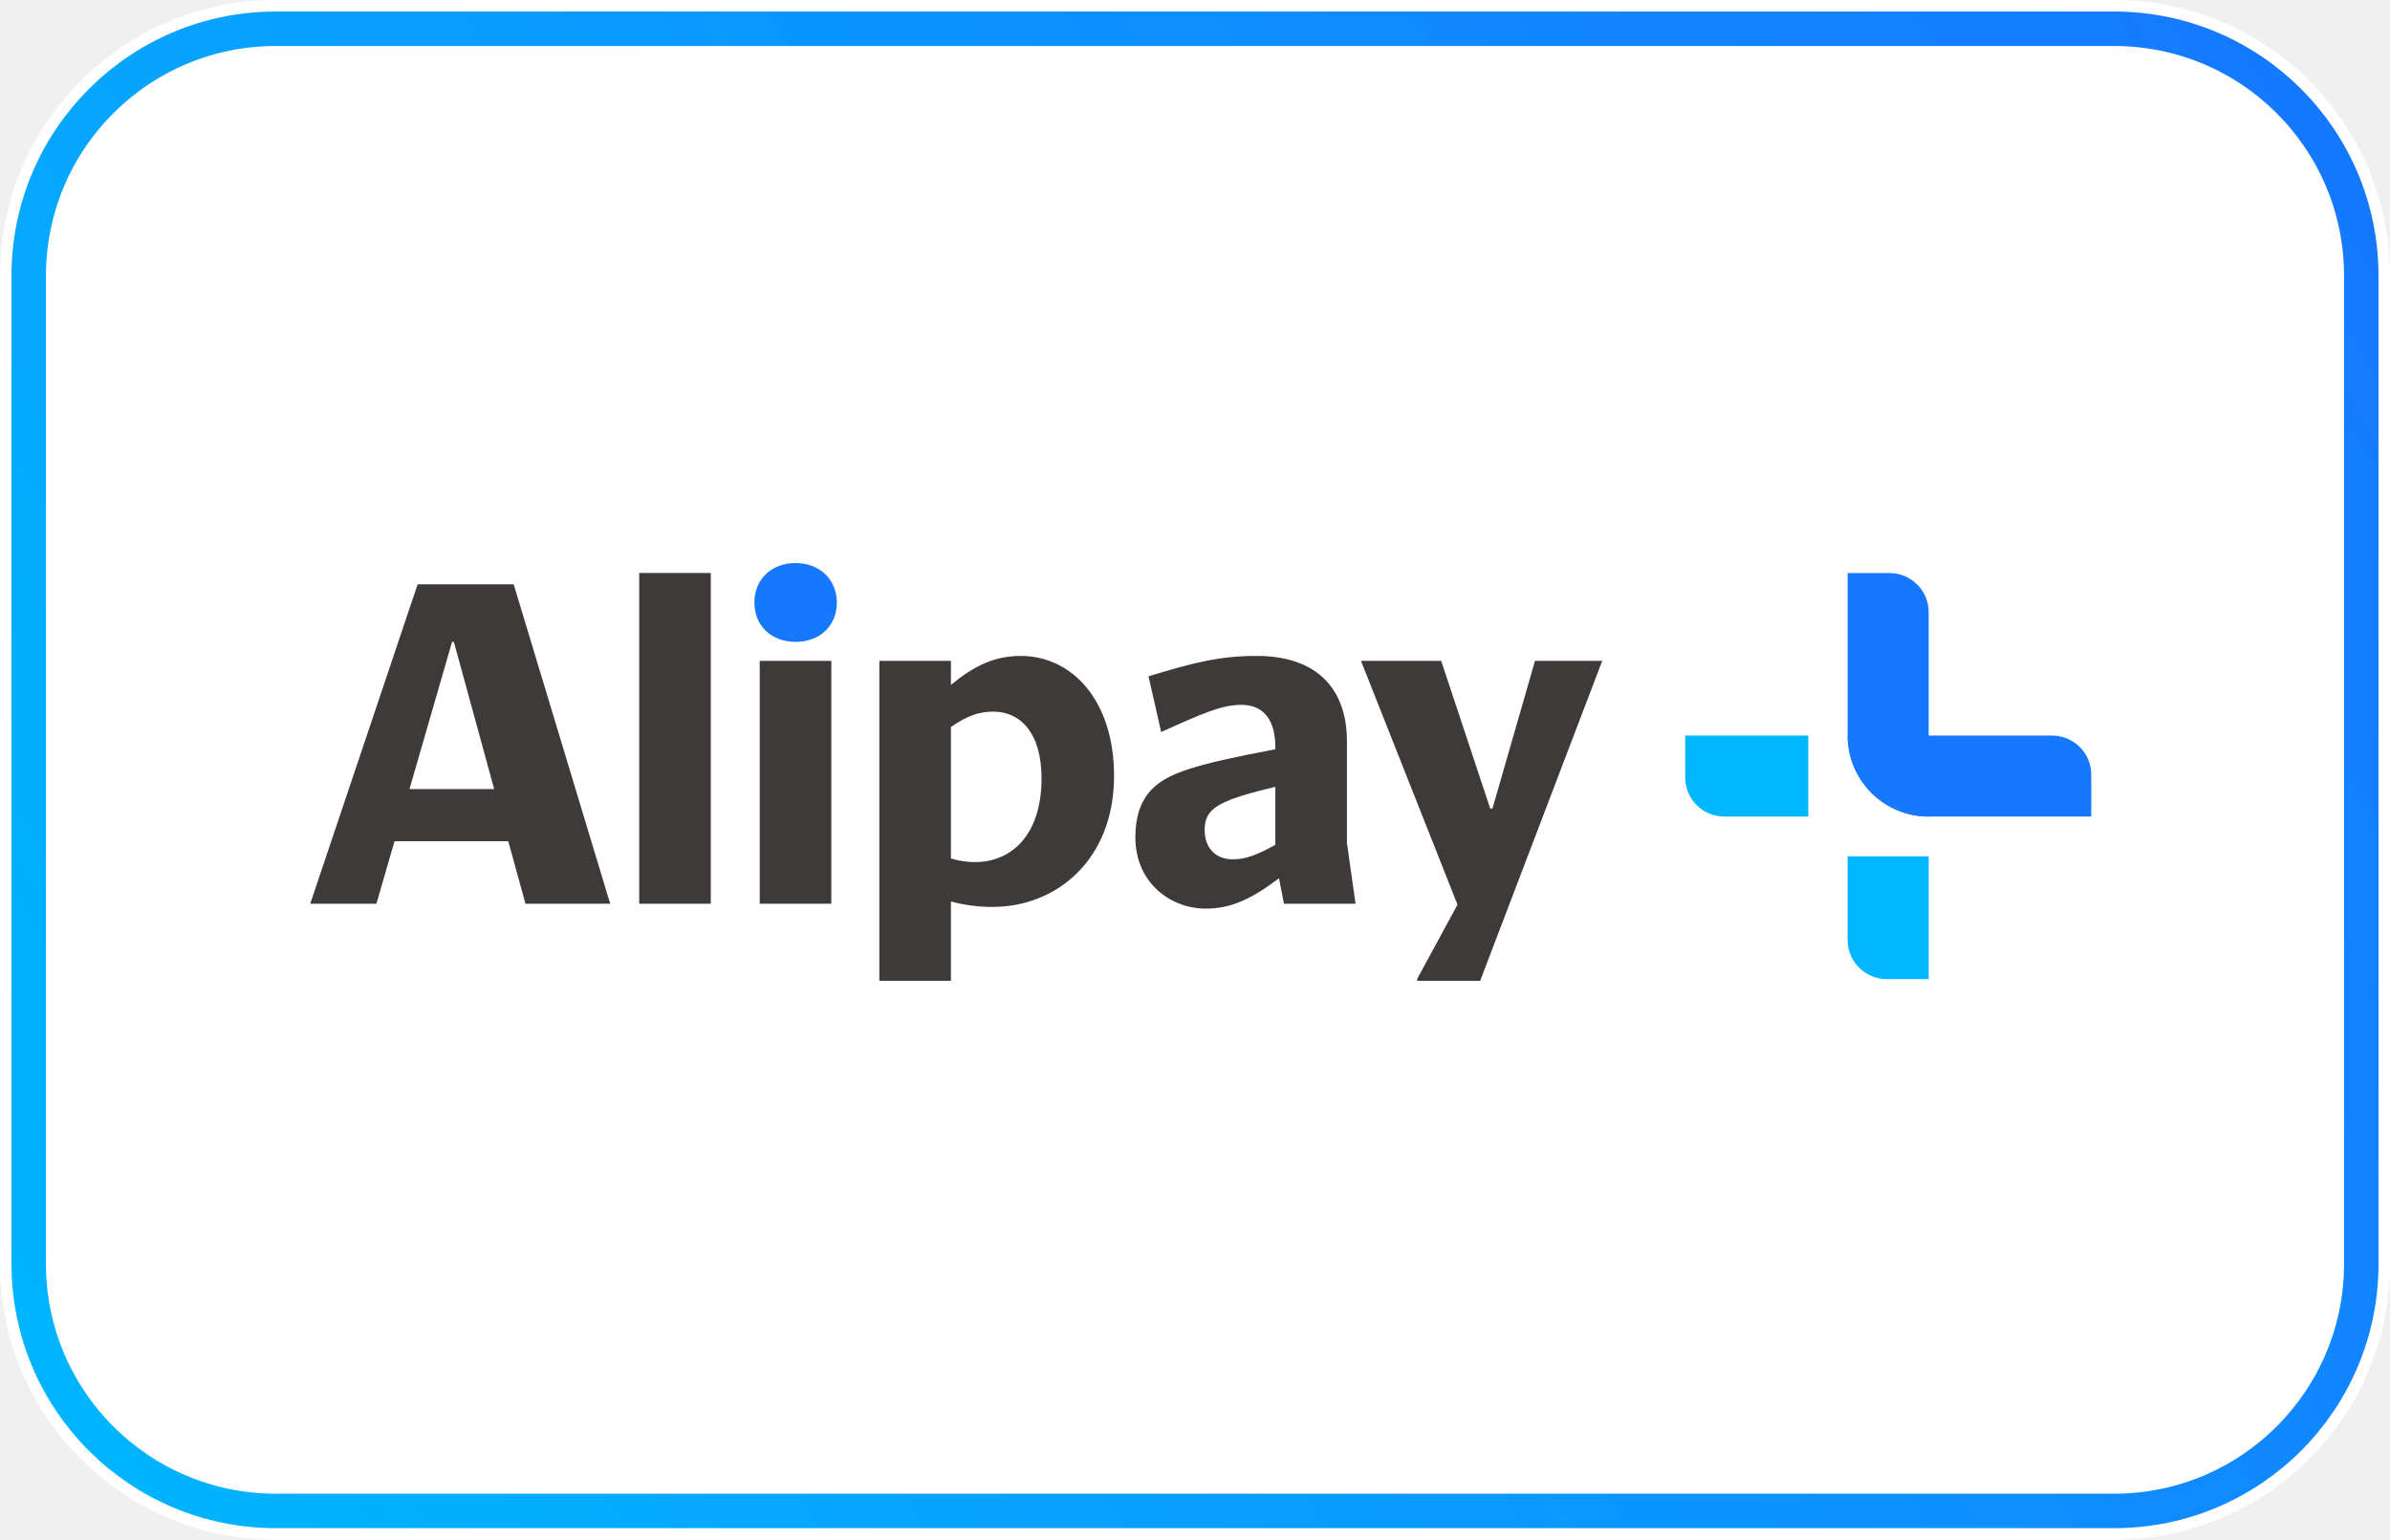
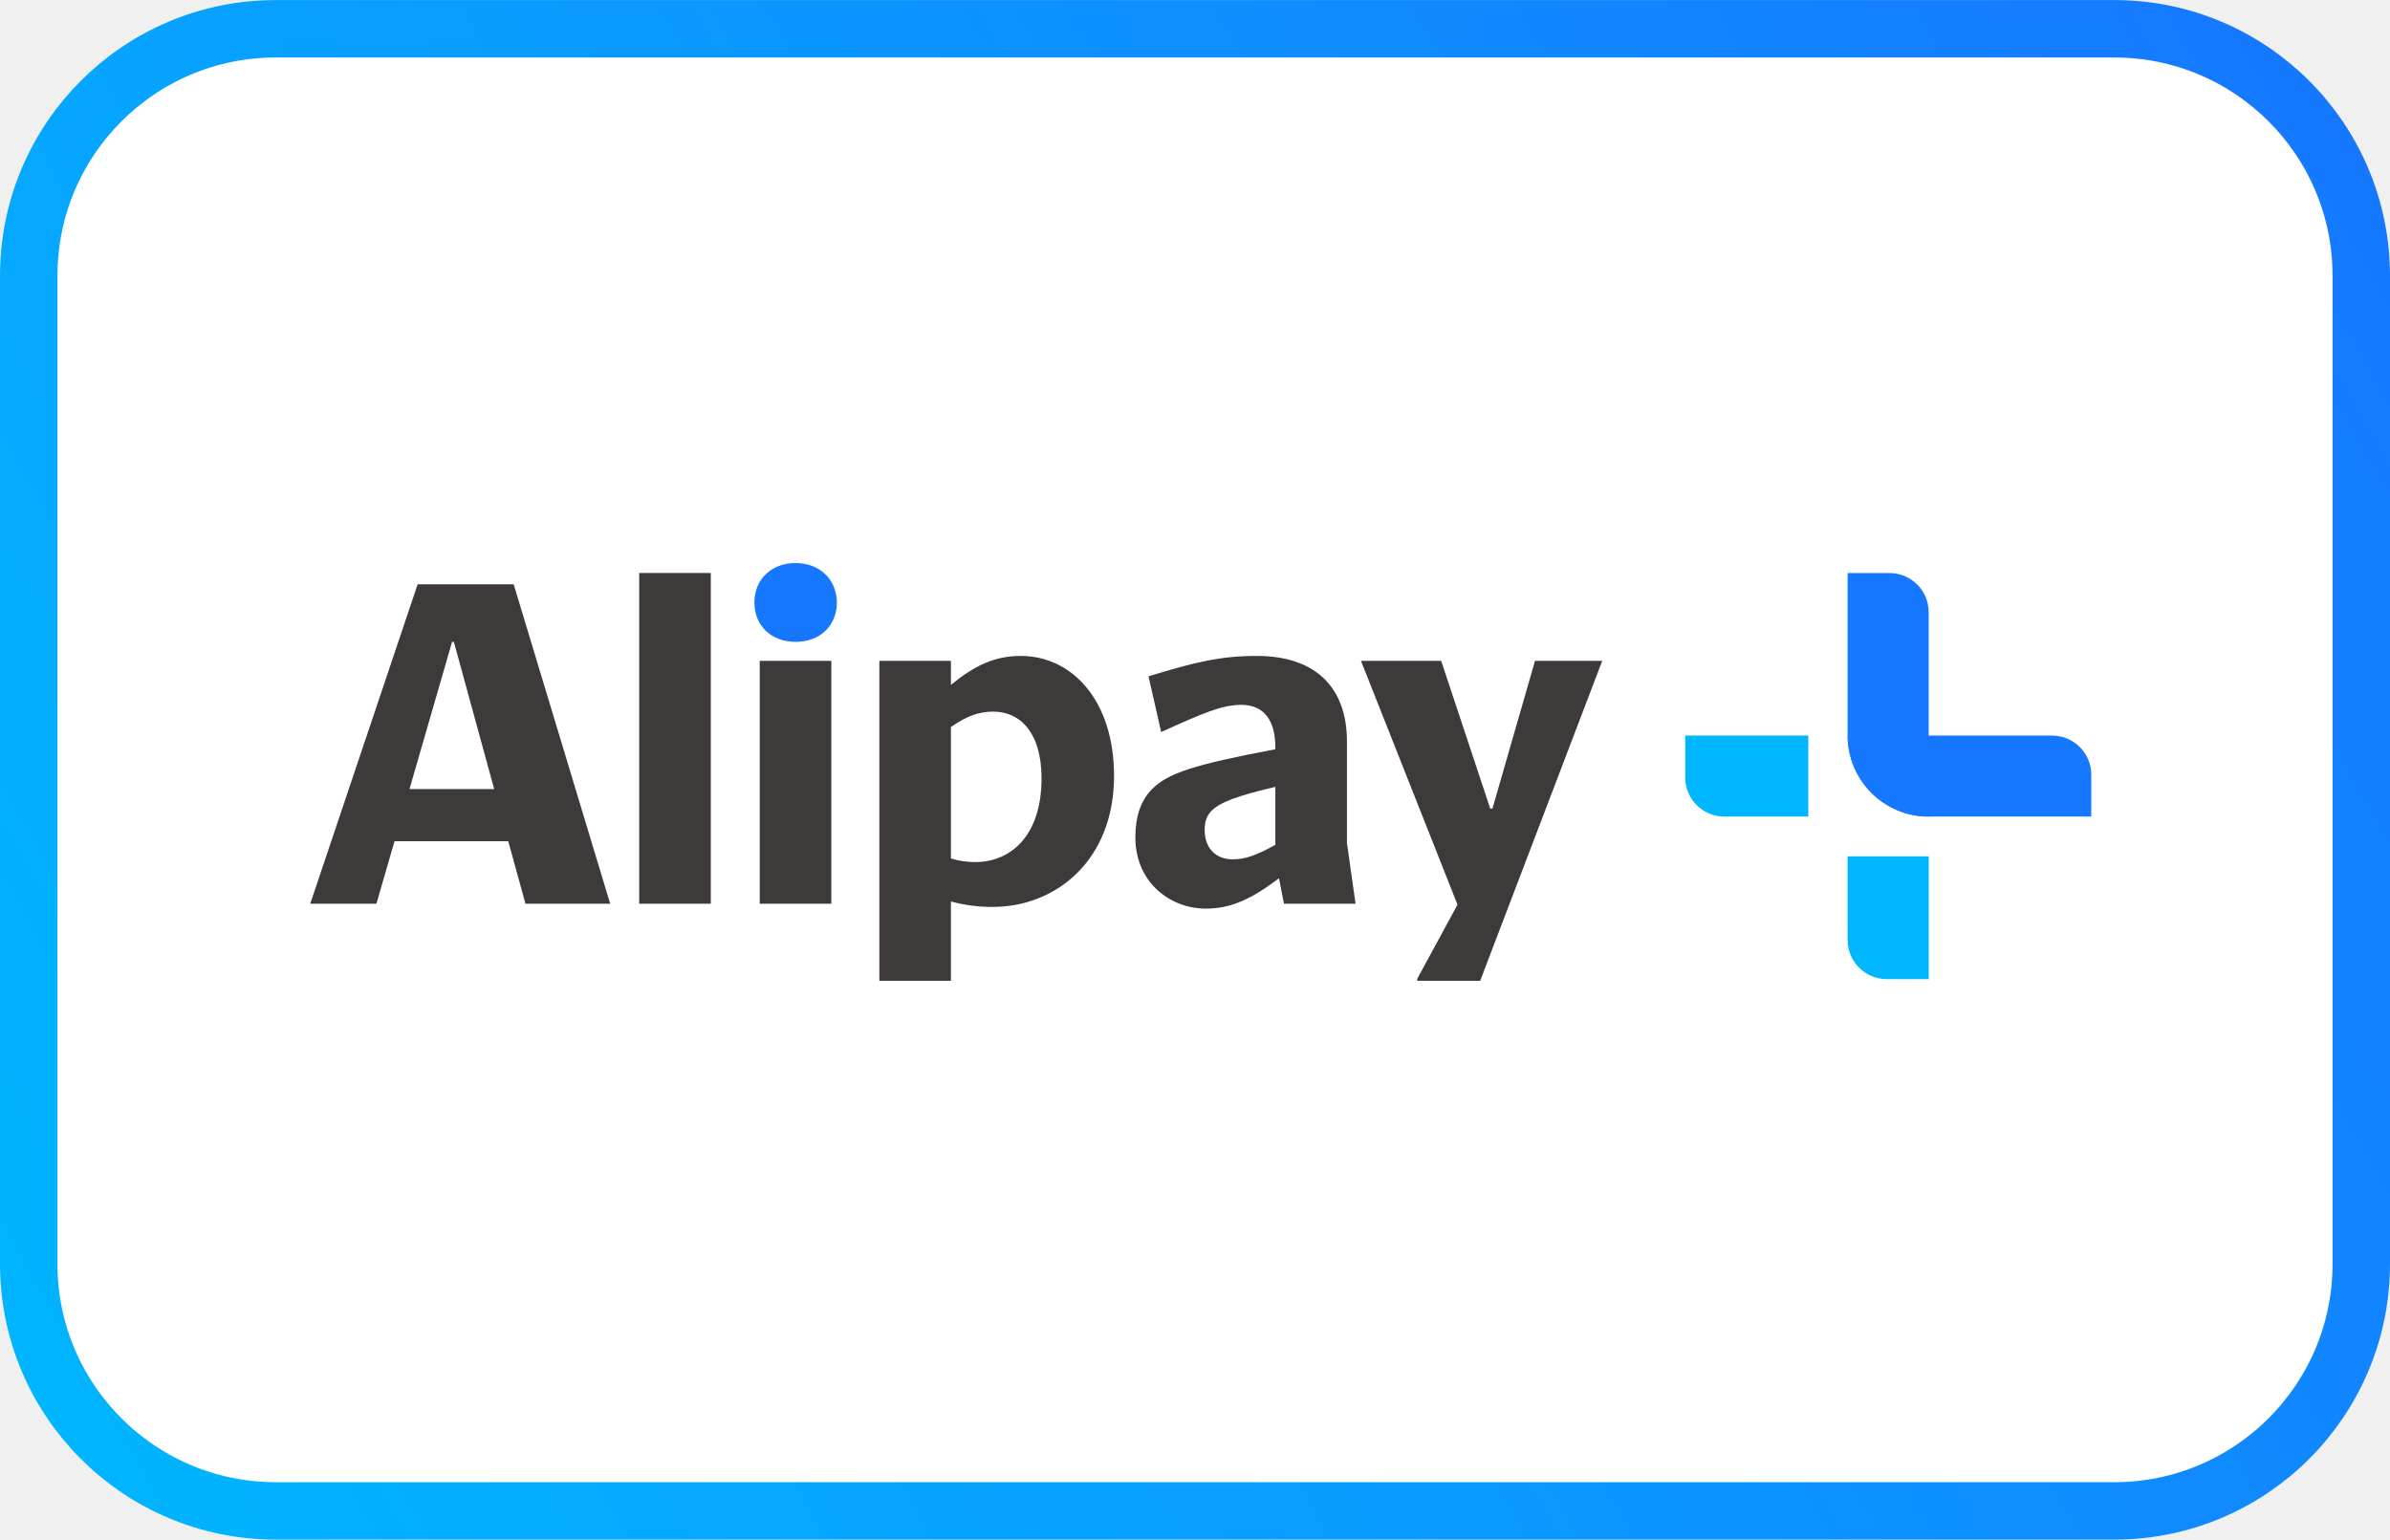
<svg xmlns="http://www.w3.org/2000/svg" width="3840" height="2474" viewBox="0 0 208 134" fill="none">
  <g transform="translate(-40, -20)">
    <rect x="40" y="20" width="208" height="134" rx="24" fill="white" />
-     <rect x="42.5" y="22.5" width="203" height="129" rx="21.5" stroke="url(#paint0_linear_4303_2860)" stroke-width="3" />
+     <rect x="42.5" y="22.5" width="203" height="129" rx="21.5" stroke="url(#paint0_linear_4303_2860)" stroke-width="5" />
    <path d="M95.629 69.867V98.654H101.86V69.867H95.629ZM67 98.654H72.758L74.335 93.212H84.233L85.731 98.654H93.104L84.706 70.854H76.346L67 98.654ZM75.637 88.677L79.342 75.861H79.5L83.01 88.677H75.637ZM126.387 98.929C131.947 98.929 136.955 94.829 136.955 87.533C136.955 80.994 133.328 77.085 128.832 77.085C126.545 77.085 124.77 77.952 122.758 79.608V77.517H116.529V105.358H122.758V98.456C123.941 98.778 125.162 98.937 126.387 98.929ZM151.743 98.654H157.974L157.224 93.369V84.537C157.224 79.729 154.386 77.085 149.376 77.085C146.184 77.085 143.974 77.636 139.953 78.858L141.057 83.708C144.724 82.052 146.341 81.342 148.036 81.342C150.088 81.342 150.993 82.802 150.993 85.05V85.208C143.857 86.554 141.647 87.296 140.268 88.669C139.243 89.694 138.809 91.154 138.809 92.85C138.809 96.912 141.962 99.079 144.92 99.079C147.13 99.079 148.903 98.252 151.309 96.439L151.743 98.646V98.654ZM106.118 77.517V98.654H112.349V77.517H106.118ZM179.424 77.558L179.465 77.517H173.59L169.886 90.373H169.694L165.426 77.517H158.447L166.845 98.733L163.336 105.2V105.358H168.819L179.424 77.558ZM126.466 81.934C128.793 81.934 130.645 83.787 130.645 87.731C130.645 92.779 127.926 95.025 124.889 95.025C124.167 95.034 123.447 94.927 122.758 94.71V83.275C124.06 82.367 125.126 81.929 126.466 81.929V81.934ZM144.841 92.227C144.841 91.635 144.961 91.042 145.434 90.569C146.184 89.821 147.641 89.269 150.993 88.481V93.527C149.338 94.435 148.391 94.788 147.288 94.788C145.787 94.788 144.841 93.804 144.841 92.227Z" fill="#3E3A39" />
    <path d="M105.654 72.431C105.654 74.481 107.152 75.861 109.243 75.861C111.333 75.861 112.831 74.481 112.831 72.431C112.822 70.419 111.324 69 109.233 69C107.143 69 105.654 70.419 105.654 72.431Z" fill="#1677FF" />
    <path d="M222.002 91.067H207.854C205.984 91.067 204.191 90.325 202.868 89.002C201.546 87.68 200.803 85.887 200.803 84.017H218.596C219.043 84.017 219.486 84.105 219.899 84.276C220.312 84.446 220.687 84.697 221.003 85.013C221.32 85.329 221.571 85.704 221.742 86.117C221.913 86.53 222.002 86.972 222.002 87.419V91.067Z" fill="#1677FF" />
    <path d="M186.657 84.017H197.375V91.067H190.067C189.164 91.067 188.298 90.709 187.66 90.07C187.022 89.432 186.663 88.566 186.663 87.663V84.01L186.657 84.017Z" fill="#00B6FF" />
    <path d="M207.852 73.273V91.065C206.926 91.066 206.008 90.884 205.152 90.531C204.297 90.177 203.519 89.658 202.863 89.003C202.208 88.349 201.688 87.571 201.334 86.716C200.979 85.86 200.796 84.943 200.796 84.017V69.873H204.45C205.352 69.873 206.216 70.232 206.854 70.869C207.492 71.507 207.851 72.371 207.852 73.273Z" fill="#1677FF" />
    <path d="M207.854 94.525V105.212H204.2C203.297 105.212 202.431 104.853 201.793 104.215C201.154 103.576 200.796 102.711 200.796 101.808V94.525H207.854Z" fill="#00B6FF" />
  </g>
  <defs>
    <linearGradient id="paint0_linear_4303_2860" x1="40" y1="145.97" x2="248" y2="28.03" gradientUnits="userSpaceOnUse">
      <stop stop-color="#00B6FF" />
      <stop offset="1" stop-color="#1677FF" />
    </linearGradient>
  </defs>
</svg>
